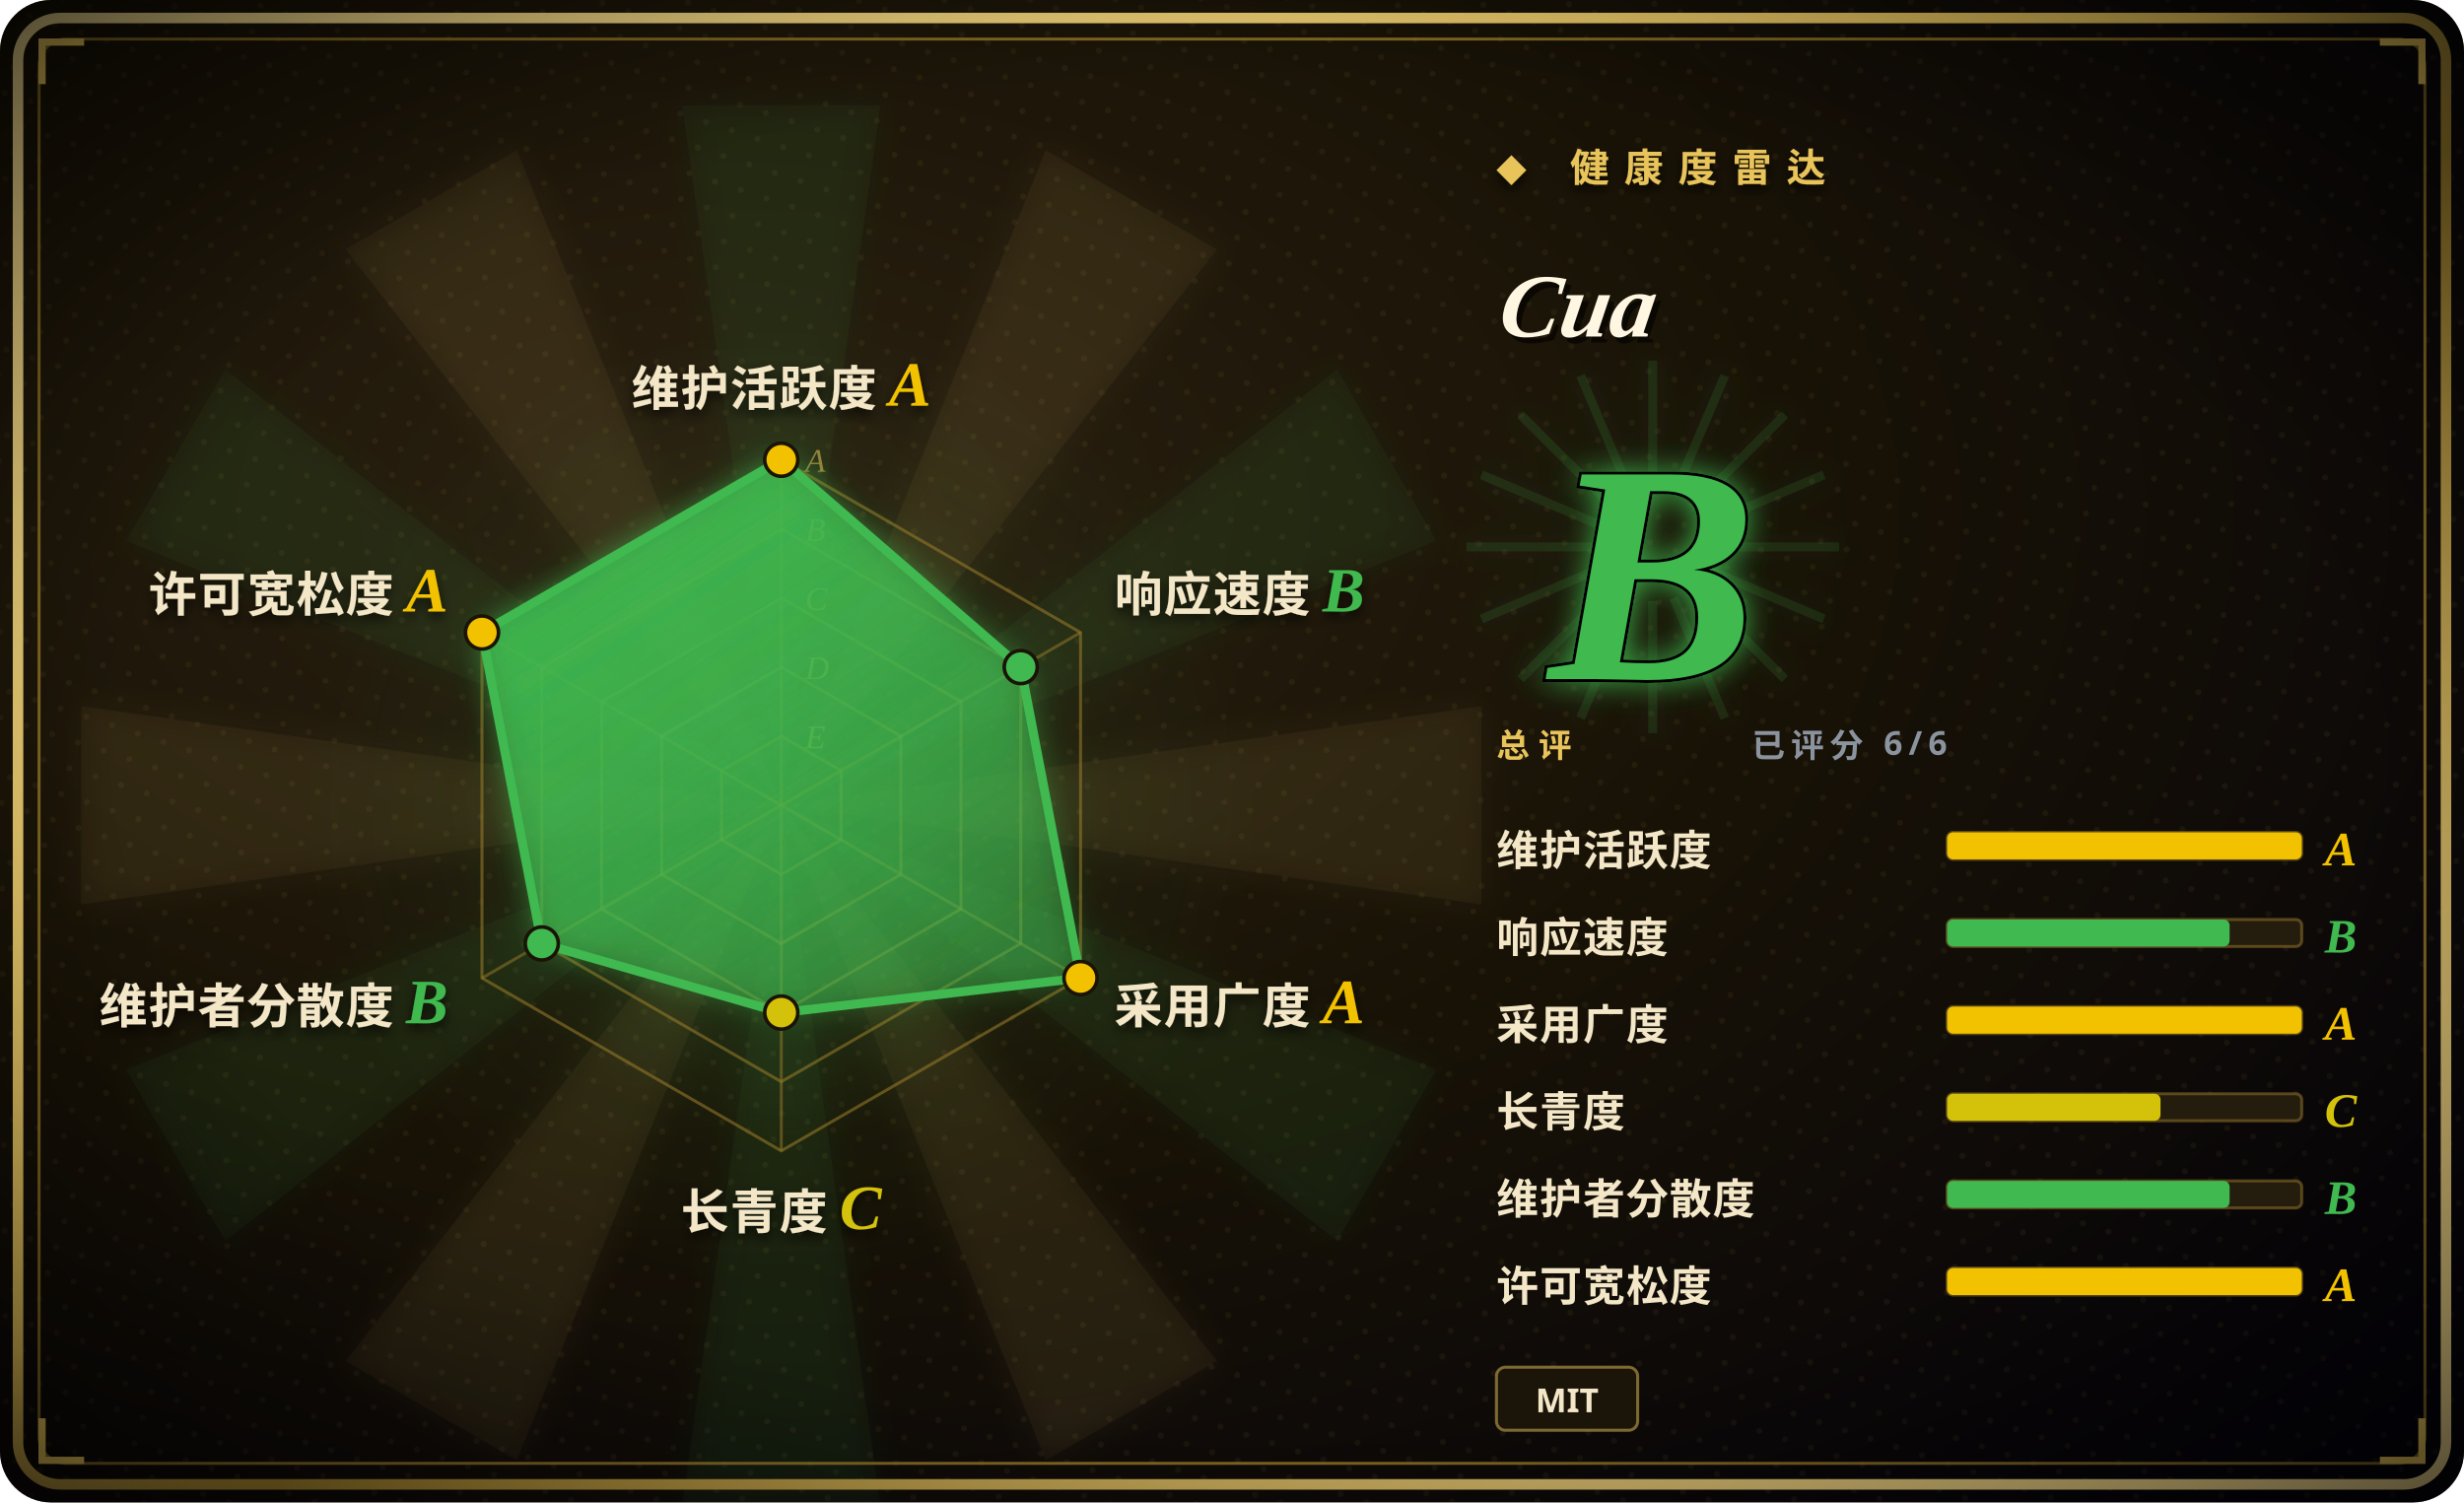
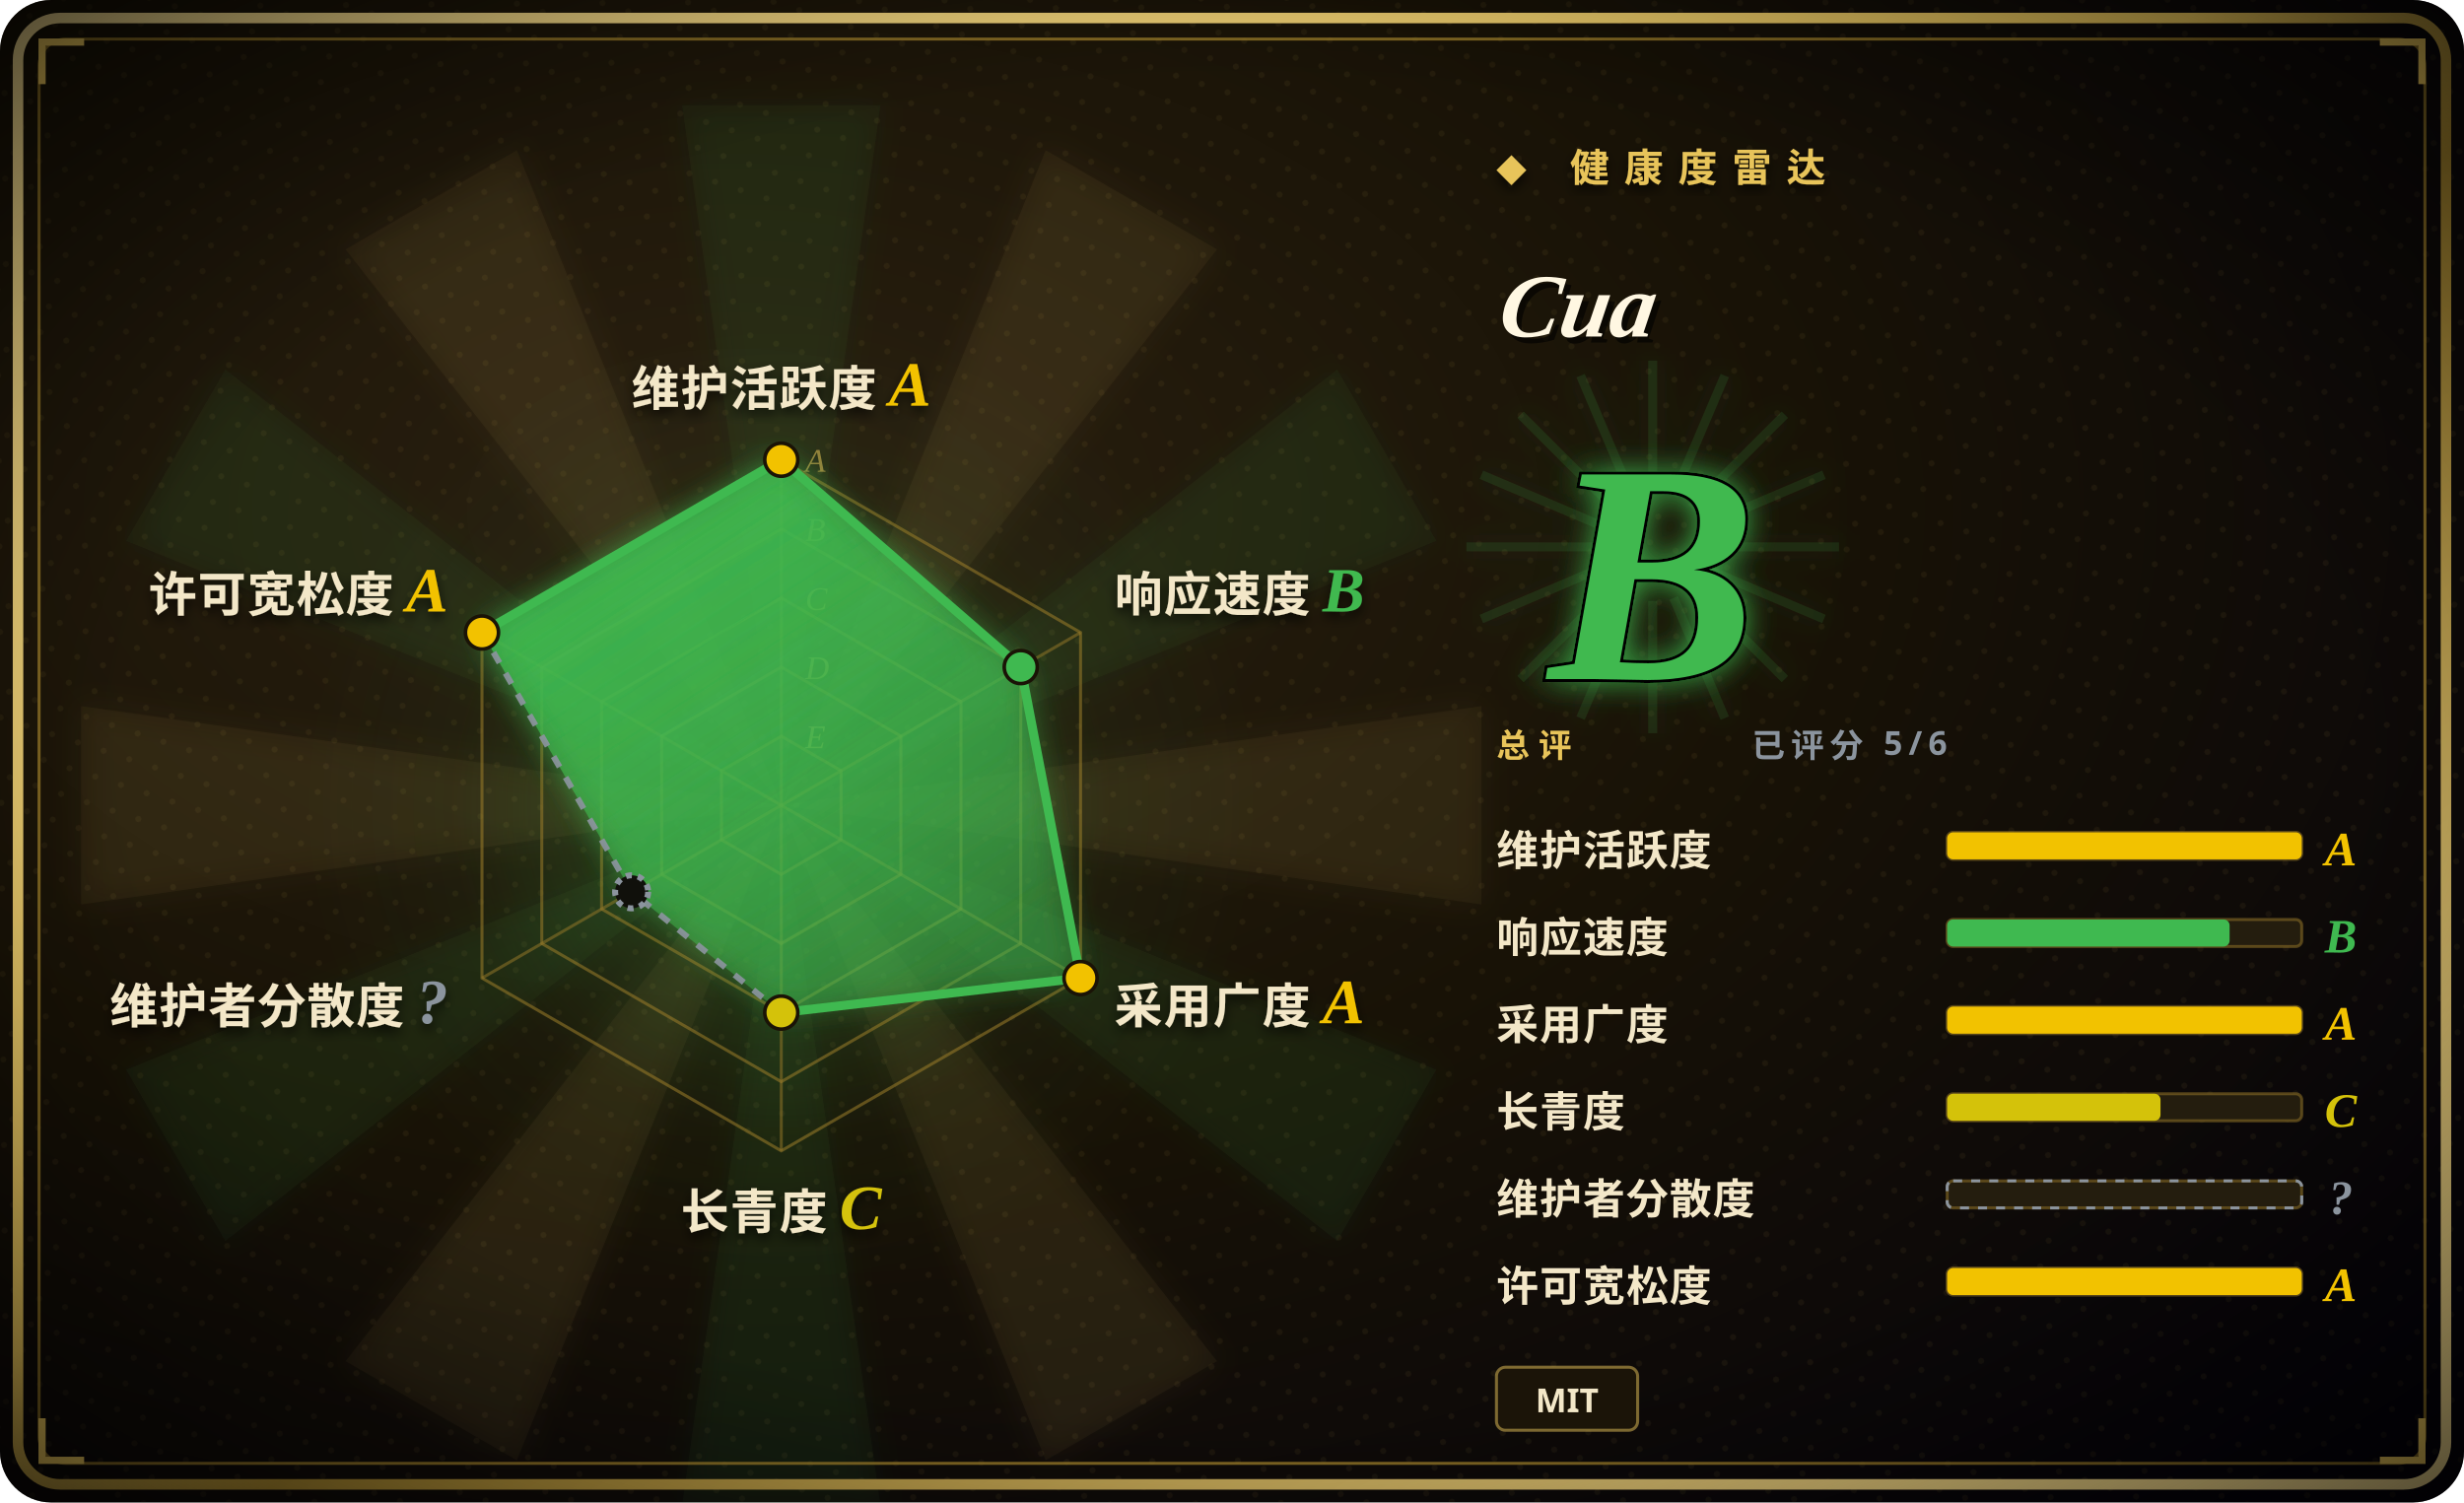
<svg xmlns="http://www.w3.org/2000/svg" width="820" height="500" viewBox="0 0 820 500">
  <defs>
    <radialGradient id="bg" cx="30%" cy="34%" r="90%">
      <stop offset="0%" stop-color="#2a2010" />
      <stop offset="48%" stop-color="#181206" />
      <stop offset="100%" stop-color="#05030a" />
    </radialGradient>
    <radialGradient id="vig" cx="50%" cy="50%" r="72%">
      <stop offset="62%" stop-color="#000000" stop-opacity="0" />
      <stop offset="100%" stop-color="#000000" stop-opacity="0.72" />
    </radialGradient>
    <linearGradient id="frame" x1="0" y1="0" x2="1" y2="1">
      <stop offset="0%" stop-color="#f6dd92" />
      <stop offset="45%" stop-color="#E8C45A" />
      <stop offset="55%" stop-color="#9c7d2a" />
      <stop offset="100%" stop-color="#f6dd92" />
    </linearGradient>
    <linearGradient id="poly" x1="0" y1="0" x2="0.7" y2="1">
      <stop offset="0%" stop-color="#3FB950" stop-opacity="0.92" />
      <stop offset="100%" stop-color="#3FB950" stop-opacity="0.34" />
    </linearGradient>
    <radialGradient id="halo" cx="50%" cy="50%" r="50%">
      <stop offset="0%" stop-color="#3FB950" stop-opacity="0.34" />
      <stop offset="68%" stop-color="#3FB950" stop-opacity="0.04" />
      <stop offset="100%" stop-color="#3FB950" stop-opacity="0" />
    </radialGradient>
    <filter id="glow" x="-60%" y="-60%" width="220%" height="220%">
      <feGaussianBlur stdDeviation="5" result="b" />
      <feMerge>
        <feMergeNode in="b" />
        <feMergeNode in="SourceGraphic" />
      </feMerge>
    </filter>
    <filter id="soft" x="-30%" y="-30%" width="160%" height="160%">
      <feDropShadow dx="0" dy="2" stdDeviation="2" flood-color="#000" flood-opacity="0.7" />
    </filter>
    <pattern id="halftone" width="9" height="9" patternUnits="userSpaceOnUse" patternTransform="rotate(18)">
      <circle cx="2" cy="2" r="1" fill="#E8C45A" fill-opacity="0.06" />
    </pattern>
  </defs>
  <rect width="820" height="500" rx="17" fill="url(#bg)" />
  <rect width="820" height="500" rx="17" fill="url(#halftone)" />
  <g opacity="0.5" filter="url(#glow)">
    <path d="M260,268 L493,235 L493,301 Z" fill="#E8C45A" fill-opacity="0.10" />
    <path d="M260,268 L478,356 L445,413 Z" fill="#3FB950" fill-opacity="0.10" />
    <path d="M260,268 L405,453 L348,486 Z" fill="#E8C45A" fill-opacity="0.10" />
    <path d="M260,268 L293,501 L227,501 Z" fill="#3FB950" fill-opacity="0.10" />
    <path d="M260,268 L172,486 L115,453 Z" fill="#E8C45A" fill-opacity="0.10" />
    <path d="M260,268 L75,413 L42,356 Z" fill="#3FB950" fill-opacity="0.10" />
    <path d="M260,268 L27,301 L27,235 Z" fill="#E8C45A" fill-opacity="0.10" />
    <path d="M260,268 L42,180 L75,123 Z" fill="#3FB950" fill-opacity="0.10" />
    <path d="M260,268 L115,83 L172,50 Z" fill="#E8C45A" fill-opacity="0.10" />
    <path d="M260,268 L227,35 L293,35 Z" fill="#3FB950" fill-opacity="0.10" />
    <path d="M260,268 L348,50 L405,83 Z" fill="#E8C45A" fill-opacity="0.10" />
    <path d="M260,268 L445,123 L478,180 Z" fill="#3FB950" fill-opacity="0.10" />
  </g>
  <circle cx="260" cy="268" r="161" fill="url(#halo)" />
  <rect x="6" y="6" width="808" height="488" rx="14" fill="none" stroke="url(#frame)" stroke-width="3.5" />
  <rect x="13" y="13" width="794" height="474" rx="9" fill="none" stroke="#9c7d2a" stroke-width="1" stroke-opacity="0.8" />
  <path d="M14,28 L14,14 L28,14" fill="none" stroke="#E8C45A" stroke-width="2.4" />
  <path d="M806,28 L806,14 L792,14" fill="none" stroke="#E8C45A" stroke-width="2.4" />
  <path d="M14,472 L14,486 L28,486" fill="none" stroke="#E8C45A" stroke-width="2.4" />
  <path d="M806,472 L806,486 L792,486" fill="none" stroke="#E8C45A" stroke-width="2.4" />
  <rect width="820" height="500" rx="17" fill="url(#vig)" />
  <polygon points="260.0,153.0 359.6,210.5 359.6,325.5 260.0,383.0 160.4,325.5 160.4,210.5" fill="none" stroke="#9c7d2a" stroke-opacity="0.55" stroke-width="1" />
  <polygon points="260.0,176.0 339.7,222.0 339.7,314.0 260.0,360.0 180.3,314.0 180.3,222.0" fill="none" stroke="#9c7d2a" stroke-opacity="0.55" stroke-width="1" />
  <polygon points="260.0,199.0 319.8,233.5 319.8,302.5 260.0,337.0 200.2,302.5 200.2,233.5" fill="none" stroke="#9c7d2a" stroke-opacity="0.55" stroke-width="1" />
  <polygon points="260.0,222.0 299.8,245.0 299.8,291.0 260.0,314.0 220.2,291.0 220.2,245.0" fill="none" stroke="#9c7d2a" stroke-opacity="0.55" stroke-width="1" />
  <polygon points="260.0,245.0 279.9,256.5 279.9,279.5 260.0,291.0 240.1,279.5 240.1,256.5" fill="none" stroke="#9c7d2a" stroke-opacity="0.55" stroke-width="1" />
  <line x1="260" y1="268" x2="260.0" y2="153.0" stroke="#9c7d2a" stroke-opacity="0.5" stroke-width="1" />
  <line x1="260" y1="268" x2="359.6" y2="210.5" stroke="#9c7d2a" stroke-opacity="0.5" stroke-width="1" />
  <line x1="260" y1="268" x2="359.6" y2="325.5" stroke="#9c7d2a" stroke-opacity="0.5" stroke-width="1" />
  <line x1="260" y1="268" x2="260.0" y2="383.0" stroke="#9c7d2a" stroke-opacity="0.5" stroke-width="1" />
  <line x1="260" y1="268" x2="160.4" y2="325.5" stroke="#9c7d2a" stroke-opacity="0.5" stroke-width="1" />
  <line x1="260" y1="268" x2="160.4" y2="210.5" stroke="#9c7d2a" stroke-opacity="0.5" stroke-width="1" />
  <text x="268" y="157.0" font-size="11" font-style="italic" fill="#E8C45A" fill-opacity="0.55" font-family="'Georgia','Times New Roman',serif">A</text>
  <text x="268" y="180.0" font-size="11" font-style="italic" fill="#E8C45A" fill-opacity="0.55" font-family="'Georgia','Times New Roman',serif">B</text>
  <text x="268" y="203.0" font-size="11" font-style="italic" fill="#E8C45A" fill-opacity="0.55" font-family="'Georgia','Times New Roman',serif">C</text>
  <text x="268" y="226.0" font-size="11" font-style="italic" fill="#E8C45A" fill-opacity="0.55" font-family="'Georgia','Times New Roman',serif">D</text>
  <text x="268" y="249.0" font-size="11" font-style="italic" fill="#E8C45A" fill-opacity="0.55" font-family="'Georgia','Times New Roman',serif">E</text>
-   <polygon points="260.0,153.0 339.7,222.0 359.6,325.5 260.0,337.0 180.3,314.0 160.4,210.5" fill="url(#poly)" filter="url(#glow)" />
+   <polygon points="260.0,153.0 339.7,222.0 359.6,325.5 260.0,337.0 210.2,296.8 160.4,210.5" fill="url(#poly)" filter="url(#glow)" />
  <line x1="260.0" y1="153.0" x2="339.7" y2="222.0" stroke="#3FB950" stroke-width="3" />
  <line x1="339.7" y1="222.0" x2="359.6" y2="325.5" stroke="#3FB950" stroke-width="3" />
  <line x1="359.6" y1="325.5" x2="260.0" y2="337.0" stroke="#3FB950" stroke-width="3" />
-   <line x1="260.0" y1="337.0" x2="180.3" y2="314.0" stroke="#3FB950" stroke-width="3" />
-   <line x1="180.3" y1="314.0" x2="160.4" y2="210.5" stroke="#3FB950" stroke-width="3" />
+   <line x1="260.0" y1="337.0" x2="210.2" y2="296.8" stroke="#8B949E" stroke-width="2" stroke-dasharray="4 4" stroke-opacity="0.92" />
+   <line x1="210.2" y1="296.8" x2="160.4" y2="210.5" stroke="#8B949E" stroke-width="2" stroke-dasharray="4 4" stroke-opacity="0.92" />
  <line x1="160.4" y1="210.5" x2="260.0" y2="153.0" stroke="#3FB950" stroke-width="3" />
  <circle cx="260.0" cy="153.0" r="5.5" fill="#F2C200" stroke="#1a1306" stroke-width="1.2" />
  <circle cx="339.7" cy="222.0" r="5.5" fill="#3FB950" stroke="#1a1306" stroke-width="1.2" />
  <circle cx="359.6" cy="325.5" r="5.5" fill="#F2C200" stroke="#1a1306" stroke-width="1.2" />
  <circle cx="260.0" cy="337.0" r="5.5" fill="#D4C20A" stroke="#1a1306" stroke-width="1.2" />
-   <circle cx="180.3" cy="314.0" r="5.5" fill="#3FB950" stroke="#1a1306" stroke-width="1.2" />
+   <circle cx="210.2" cy="296.8" r="5.5" fill="#10100b" stroke="#8B949E" stroke-width="2" stroke-dasharray="2 2" />
  <circle cx="160.4" cy="210.5" r="5.5" fill="#F2C200" stroke="#1a1306" stroke-width="1.2" />
  <text x="260.0" y="135.0" font-size="16" font-weight="900" fill="#f3e7c8" text-anchor="middle" font-family="'PingFang SC','Hiragino Sans GB','Heiti SC','Microsoft YaHei',sans-serif" letter-spacing="0.4" filter="url(#soft)">维护活跃度 <tspan fill="#F2C200" font-family="'Georgia','Times New Roman',serif" font-style="italic" font-size="21">A</tspan>
  </text>
  <text x="370.9" y="203.5" font-size="16" font-weight="900" fill="#f3e7c8" text-anchor="start" font-family="'PingFang SC','Hiragino Sans GB','Heiti SC','Microsoft YaHei',sans-serif" letter-spacing="0.4" filter="url(#soft)">响应速度 <tspan fill="#3FB950" font-family="'Georgia','Times New Roman',serif" font-style="italic" font-size="21">B</tspan>
  </text>
  <text x="370.9" y="340.5" font-size="16" font-weight="900" fill="#f3e7c8" text-anchor="start" font-family="'PingFang SC','Hiragino Sans GB','Heiti SC','Microsoft YaHei',sans-serif" letter-spacing="0.4" filter="url(#soft)">采用广度 <tspan fill="#F2C200" font-family="'Georgia','Times New Roman',serif" font-style="italic" font-size="21">A</tspan>
  </text>
  <text x="260.0" y="409.0" font-size="16" font-weight="900" fill="#f3e7c8" text-anchor="middle" font-family="'PingFang SC','Hiragino Sans GB','Heiti SC','Microsoft YaHei',sans-serif" letter-spacing="0.4" filter="url(#soft)">长青度 <tspan fill="#D4C20A" font-family="'Georgia','Times New Roman',serif" font-style="italic" font-size="21">C</tspan>
  </text>
-   <text x="149.1" y="340.5" font-size="16" font-weight="900" fill="#f3e7c8" text-anchor="end" font-family="'PingFang SC','Hiragino Sans GB','Heiti SC','Microsoft YaHei',sans-serif" letter-spacing="0.4" filter="url(#soft)">维护者分散度 <tspan fill="#3FB950" font-family="'Georgia','Times New Roman',serif" font-style="italic" font-size="21">B</tspan>
+   <text x="149.1" y="340.5" font-size="16" font-weight="900" fill="#f3e7c8" text-anchor="end" font-family="'PingFang SC','Hiragino Sans GB','Heiti SC','Microsoft YaHei',sans-serif" letter-spacing="0.4" filter="url(#soft)">维护者分散度 <tspan fill="#8B949E" font-family="'Georgia','Times New Roman',serif" font-style="italic" font-size="21">?</tspan>
  </text>
  <text x="149.1" y="203.5" font-size="16" font-weight="900" fill="#f3e7c8" text-anchor="end" font-family="'PingFang SC','Hiragino Sans GB','Heiti SC','Microsoft YaHei',sans-serif" letter-spacing="0.4" filter="url(#soft)">许可宽松度 <tspan fill="#F2C200" font-family="'Georgia','Times New Roman',serif" font-style="italic" font-size="21">A</tspan>
  </text>
  <text x="498" y="60" font-size="13" letter-spacing="5" fill="#E8C45A" font-weight="900" font-family="'PingFang SC','Hiragino Sans GB','Heiti SC','Microsoft YaHei',sans-serif" filter="url(#soft)">◆ 健康度雷达</text>
  <g transform="translate(498,112) skewX(-9)">
    <text x="2" y="2" font-size="30" font-weight="900" font-style="italic" fill="#000" fill-opacity="0.6" font-family="'Georgia','Times New Roman',serif">Cua</text>
    <text x="0" y="0" font-size="30" font-weight="900" font-style="italic" fill="#fff7e2" font-family="'Georgia','Times New Roman',serif">Cua</text>
  </g>
  <line x1="498" y1="124" x2="648" y2="124" stroke="url(#frame)" stroke-width="2" />
  <g opacity="0.85" filter="url(#glow)">
    <line x1="568" y1="182" x2="612" y2="182" stroke="#3FB950" stroke-opacity="0.16" stroke-width="3" />
    <line x1="567" y1="189" x2="607" y2="206" stroke="#3FB950" stroke-opacity="0.16" stroke-width="3" />
    <line x1="563" y1="195" x2="594" y2="226" stroke="#3FB950" stroke-opacity="0.16" stroke-width="3" />
    <line x1="557" y1="199" x2="574" y2="239" stroke="#3FB950" stroke-opacity="0.16" stroke-width="3" />
    <line x1="550" y1="200" x2="550" y2="244" stroke="#3FB950" stroke-opacity="0.16" stroke-width="3" />
    <line x1="543" y1="199" x2="526" y2="239" stroke="#3FB950" stroke-opacity="0.16" stroke-width="3" />
    <line x1="537" y1="195" x2="506" y2="226" stroke="#3FB950" stroke-opacity="0.16" stroke-width="3" />
    <line x1="533" y1="189" x2="493" y2="206" stroke="#3FB950" stroke-opacity="0.16" stroke-width="3" />
    <line x1="532" y1="182" x2="488" y2="182" stroke="#3FB950" stroke-opacity="0.16" stroke-width="3" />
    <line x1="533" y1="175" x2="493" y2="158" stroke="#3FB950" stroke-opacity="0.16" stroke-width="3" />
    <line x1="537" y1="169" x2="506" y2="138" stroke="#3FB950" stroke-opacity="0.16" stroke-width="3" />
    <line x1="543" y1="165" x2="526" y2="125" stroke="#3FB950" stroke-opacity="0.16" stroke-width="3" />
    <line x1="550" y1="164" x2="550" y2="120" stroke="#3FB950" stroke-opacity="0.16" stroke-width="3" />
    <line x1="557" y1="165" x2="574" y2="125" stroke="#3FB950" stroke-opacity="0.16" stroke-width="3" />
    <line x1="563" y1="169" x2="594" y2="138" stroke="#3FB950" stroke-opacity="0.16" stroke-width="3" />
    <line x1="567" y1="175" x2="607" y2="158" stroke="#3FB950" stroke-opacity="0.16" stroke-width="3" />
  </g>
  <text x="550" y="226" font-size="104" font-weight="900" font-style="italic" text-anchor="middle" fill="#3FB950" stroke="#000" stroke-width="2" paint-order="stroke" font-family="'Georgia','Times New Roman',serif" filter="url(#glow)">B</text>
  <text x="498" y="252" font-size="11" letter-spacing="3" fill="#E8C45A" font-family="'PingFang SC','Hiragino Sans GB','Heiti SC','Microsoft YaHei',sans-serif" font-weight="900">总评</text>
-   <text x="648" y="252" font-size="11" letter-spacing="2" fill="#8B949E" font-family="'PingFang SC','Hiragino Sans GB','Heiti SC','Microsoft YaHei',sans-serif" font-weight="900" text-anchor="end">已评分 6/6</text>
+   <text x="648" y="252" font-size="11" letter-spacing="2" fill="#8B949E" font-family="'PingFang SC','Hiragino Sans GB','Heiti SC','Microsoft YaHei',sans-serif" font-weight="900" text-anchor="end">已评分 5/6</text>
  <text x="498" y="288" font-size="14" font-weight="900" fill="#f3e7c8" font-family="'PingFang SC','Hiragino Sans GB','Heiti SC','Microsoft YaHei',sans-serif" letter-spacing="0.4">维护活跃度</text>
  <rect x="648" y="277" width="118" height="9" rx="2" fill="#241d0e" stroke="#9c7d2a" stroke-opacity="0.5" />
  <rect x="648" y="277" width="118" height="9" rx="2" fill="#F2C200" />
  <text x="779" y="288" font-size="16" font-weight="900" font-style="italic" fill="#F2C200" font-family="'Georgia','Times New Roman',serif" text-anchor="middle">A</text>
  <text x="498" y="317" font-size="14" font-weight="900" fill="#f3e7c8" font-family="'PingFang SC','Hiragino Sans GB','Heiti SC','Microsoft YaHei',sans-serif" letter-spacing="0.4">响应速度</text>
  <rect x="648" y="306" width="118" height="9" rx="2" fill="#241d0e" stroke="#9c7d2a" stroke-opacity="0.5" />
  <rect x="648" y="306" width="94" height="9" rx="2" fill="#3FB950" />
  <text x="779" y="317" font-size="16" font-weight="900" font-style="italic" fill="#3FB950" font-family="'Georgia','Times New Roman',serif" text-anchor="middle">B</text>
  <text x="498" y="346" font-size="14" font-weight="900" fill="#f3e7c8" font-family="'PingFang SC','Hiragino Sans GB','Heiti SC','Microsoft YaHei',sans-serif" letter-spacing="0.4">采用广度</text>
  <rect x="648" y="335" width="118" height="9" rx="2" fill="#241d0e" stroke="#9c7d2a" stroke-opacity="0.5" />
  <rect x="648" y="335" width="118" height="9" rx="2" fill="#F2C200" />
  <text x="779" y="346" font-size="16" font-weight="900" font-style="italic" fill="#F2C200" font-family="'Georgia','Times New Roman',serif" text-anchor="middle">A</text>
  <text x="498" y="375" font-size="14" font-weight="900" fill="#f3e7c8" font-family="'PingFang SC','Hiragino Sans GB','Heiti SC','Microsoft YaHei',sans-serif" letter-spacing="0.4">长青度</text>
  <rect x="648" y="364" width="118" height="9" rx="2" fill="#241d0e" stroke="#9c7d2a" stroke-opacity="0.5" />
  <rect x="648" y="364" width="71" height="9" rx="2" fill="#D4C20A" />
  <text x="779" y="375" font-size="16" font-weight="900" font-style="italic" fill="#D4C20A" font-family="'Georgia','Times New Roman',serif" text-anchor="middle">C</text>
  <text x="498" y="404" font-size="14" font-weight="900" fill="#f3e7c8" font-family="'PingFang SC','Hiragino Sans GB','Heiti SC','Microsoft YaHei',sans-serif" letter-spacing="0.4">维护者分散度</text>
  <rect x="648" y="393" width="118" height="9" rx="2" fill="#241d0e" stroke="#9c7d2a" stroke-opacity="0.5" />
-   <rect x="648" y="393" width="94" height="9" rx="2" fill="#3FB950" />
-   <text x="779" y="404" font-size="16" font-weight="900" font-style="italic" fill="#3FB950" font-family="'Georgia','Times New Roman',serif" text-anchor="middle">B</text>
+   <rect x="648" y="393" width="118" height="9" rx="2" fill="none" stroke="#8B949E" stroke-dasharray="3 3" />
+   <text x="779" y="404" font-size="16" font-weight="900" font-style="italic" fill="#8B949E" font-family="'Georgia','Times New Roman',serif" text-anchor="middle">?</text>
  <text x="498" y="433" font-size="14" font-weight="900" fill="#f3e7c8" font-family="'PingFang SC','Hiragino Sans GB','Heiti SC','Microsoft YaHei',sans-serif" letter-spacing="0.4">许可宽松度</text>
  <rect x="648" y="422" width="118" height="9" rx="2" fill="#241d0e" stroke="#9c7d2a" stroke-opacity="0.5" />
  <rect x="648" y="422" width="118" height="9" rx="2" fill="#F2C200" />
  <text x="779" y="433" font-size="16" font-weight="900" font-style="italic" fill="#F2C200" font-family="'Georgia','Times New Roman',serif" text-anchor="middle">A</text>
  <rect x="498" y="455" width="47" height="21" rx="3" fill="#1b1408" stroke="#E8C45A" stroke-opacity="0.5" />
  <text x="521.5" y="470" font-size="11" font-weight="700" fill="#f3e7c8" text-anchor="middle" font-family="'PingFang SC','Hiragino Sans GB','Heiti SC','Microsoft YaHei',sans-serif">MIT</text>
</svg>
